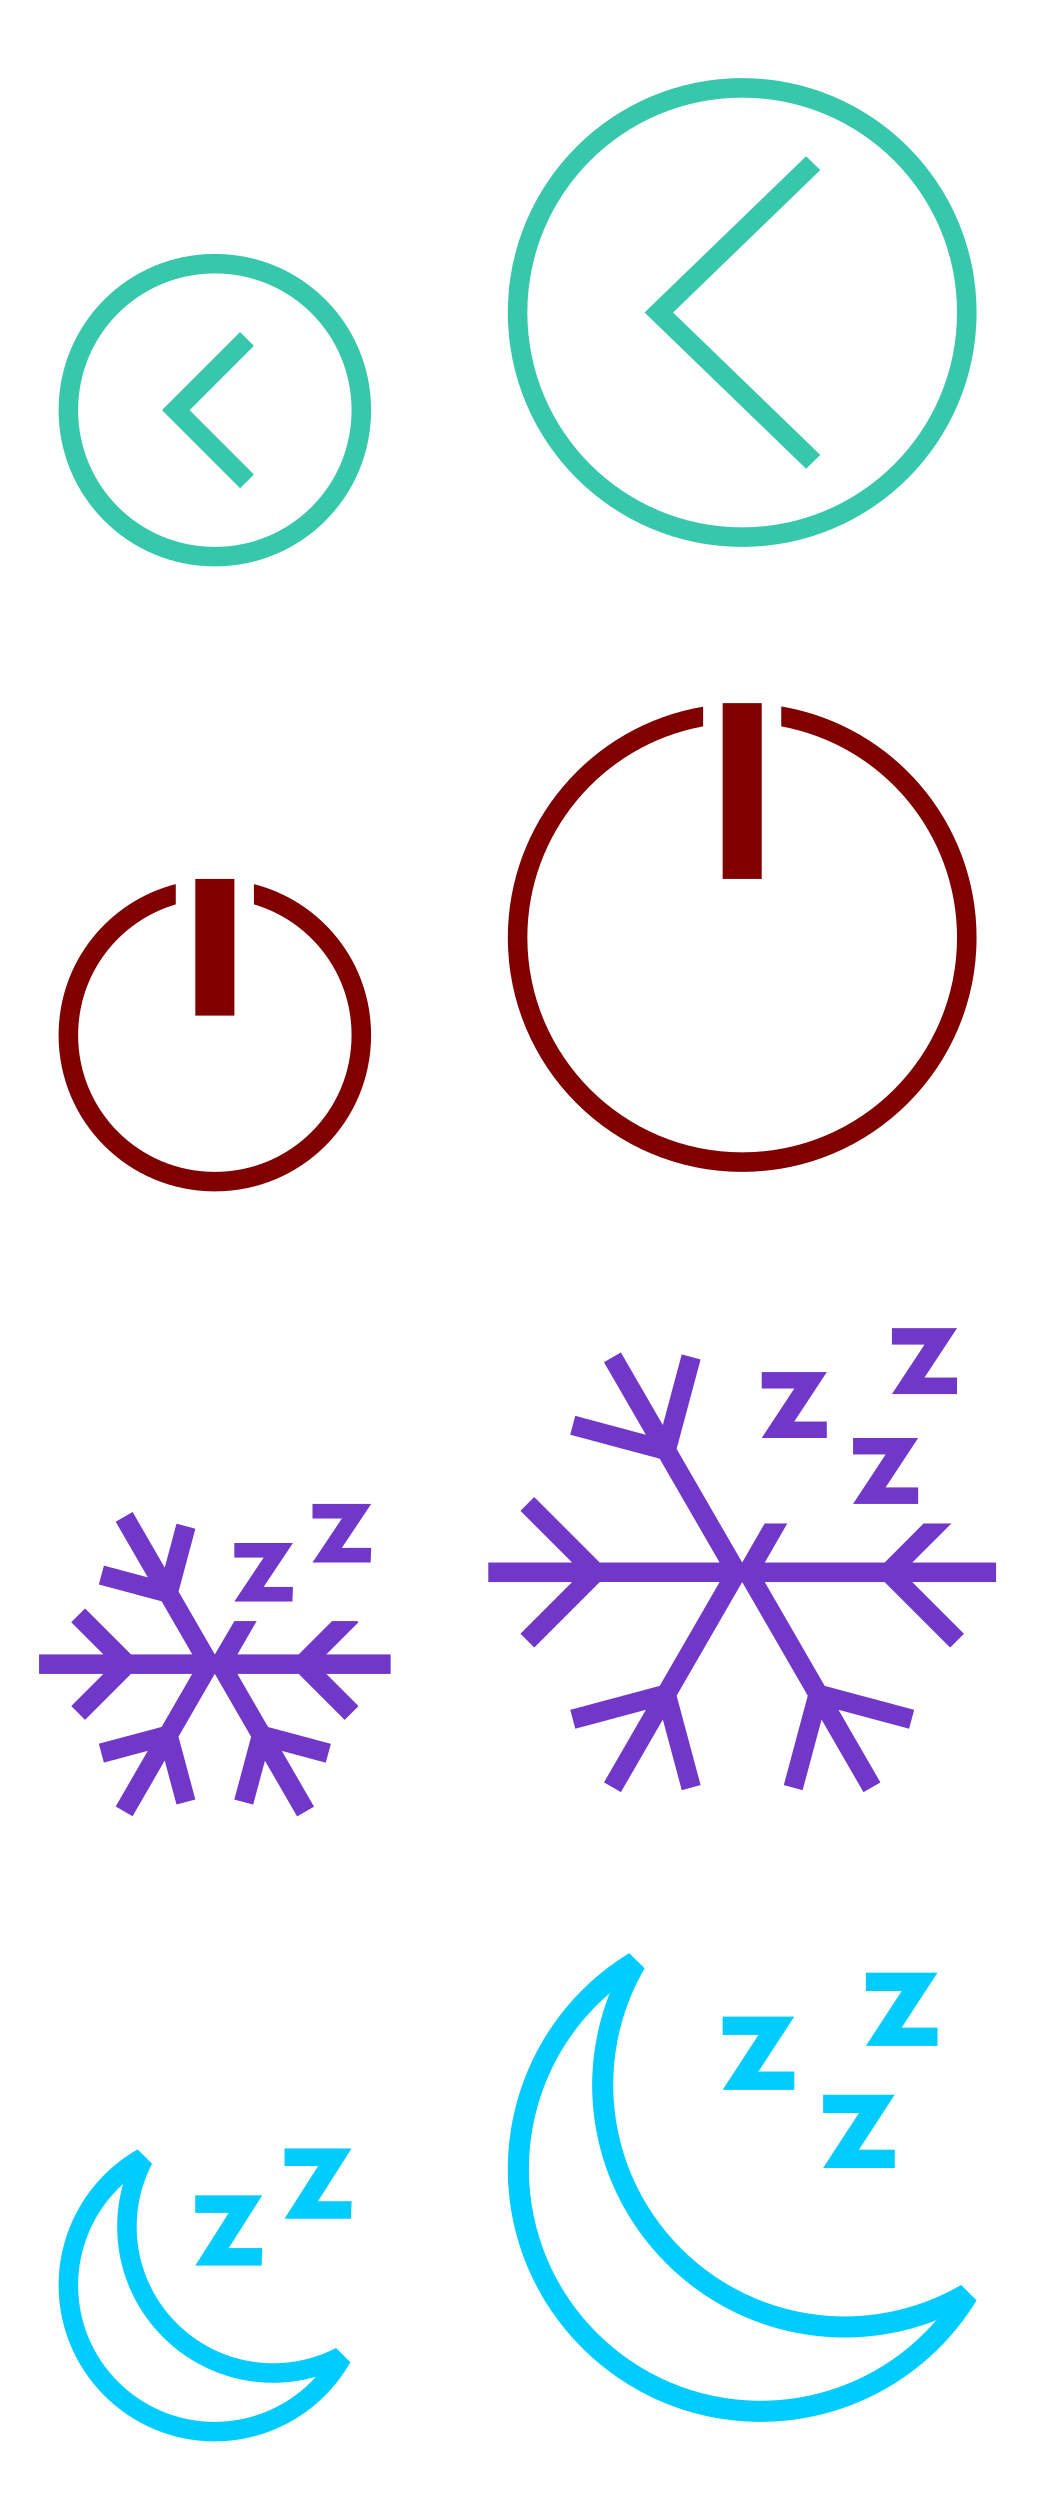
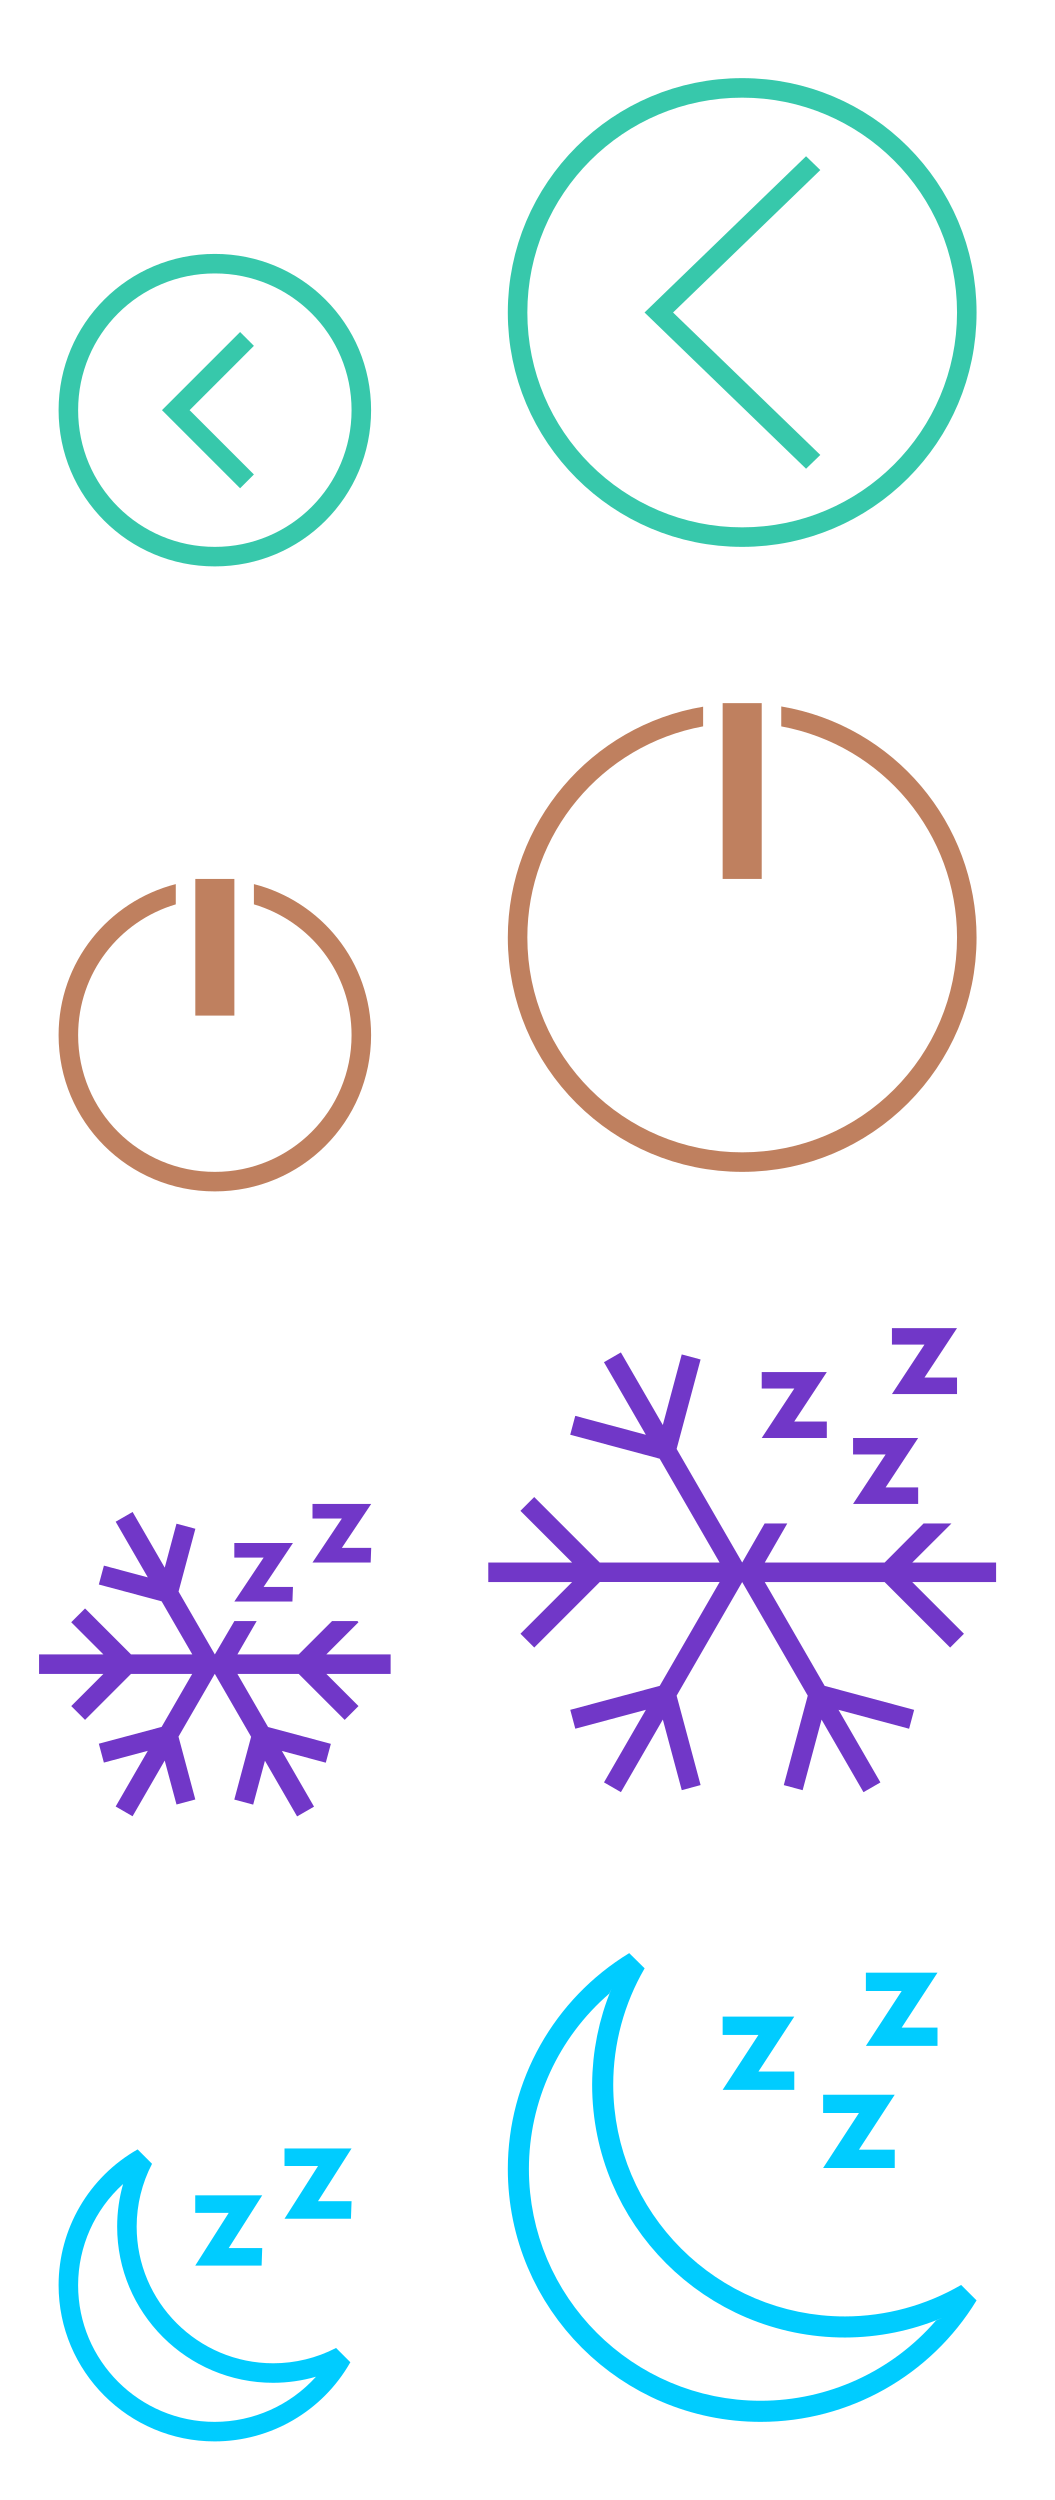
<svg xmlns="http://www.w3.org/2000/svg" version="1.1" id="svg2" viewBox="0 0 54 128">
  <defs id="defs3051">
    <style type="text/css" id="current-color-scheme">
      .ColorScheme-Text {
        color:#31363b;
      }
      .ColorScheme-Background {
        color:#eff0f1;
      }
      .ColorScheme-Highlight {
        color:#3daee9;
      }
      .ColorScheme-ViewText {
        color:#31363b;
      }
      .ColorScheme-ViewBackground {
        color:#fcfcfc;
      }
      .ColorScheme-ViewHover {
        color:#93cee9;
      }
      .ColorScheme-ViewFocus{
        color:#3daee9;
      }
      .ColorScheme-ButtonText {
        color:#31363b;
      }
      .ColorScheme-ButtonBackground {
        color:#eff0f1;
      }
      .ColorScheme-ButtonHover {
        color:#93cee9;
      }
      .ColorScheme-ButtonFocus{
        color:#3daee9;
      }
      </style>
  </defs>
  <g id="22-22-system-log-out">
    <path id="path7" class="ColorScheme-Text" d="m 11,13 c -4.432,0 -8,3.568 -8,8 0,4.432 3.568,8 8,8 4.432,0 8,-3.568 8,-8 0,-4.432 -3.568,-8 -8,-8 z m 0,1 c 3.878,0 7,3.122 7,7 0,3.878 -3.122,7 -7,7 -3.878,0 -7,-3.122 -7,-7 0,-3.878 3.122,-7 7,-7 z M 12.293,17 9,20.293 8.293,21 9,21.707 12.293,25 13,24.293 9.707,21 13,17.707 12.293,17 Z" style="fill:#37c8ab;fill-opacity:1;stroke:none" />
    <path id="path9" d="M 0,10 0,32 22,32 22,10 0,10 Z" style="opacity:1;fill:none" />
  </g>
  <g id="system-log-out">
    <path id="path12" class="ColorScheme-Text" d="M 38,4 A 12,12 0 0 0 26,16 12,12 0 0 0 38,28 12,12 0 0 0 50,16 12,12 0 0 0 38,4 Z m 0,1 A 11,11 0 0 1 49,16 11,11 0 0 1 38,27 11,11 0 0 1 27,16 11,11 0 0 1 38,5 Z M 41.27,8 33,16 41.27,24 42,23.293 34.461,16 42,8.707 41.27,8 Z" style="fill:#37c8ab;fill-opacity:1;stroke:none" />
    <path id="path14" d="M 22,0 22,32 54,32 54,0 22,0 Z" style="opacity:1;fill:none" />
  </g>
  <g transform="translate(54,96)" id="22-22-system-lock-screen">
-     <path id="path17" class="ColorScheme-Text" d="m 11,13 c -2.216,0 -4,1.784 -4,4 l 0,4 -2,0 0,1 0,7 1,0 10,0 1,0 0,-8 -1,0 -1,0 0,-4 c 0,-2.216 -1.784,-4 -4,-4 z m 0,1 c 1.662,0 3,1.561 3,3.5 L 14,21 8,21 8,17.5 C 8,15.561 9.338,14 11,14 Z m -5,8 10,0 0,6 -10,0 0,-6 z" style="fill:#ffff00;fill-opacity:1;stroke:none" />
+     <path id="path17" class="ColorScheme-Text" d="m 11,13 c -2.216,0 -4,1.784 -4,4 l 0,4 -2,0 0,1 0,7 1,0 10,0 1,0 0,-8 -1,0 -1,0 0,-4 c 0,-2.216 -1.784,-4 -4,-4 z m 0,1 c 1.662,0 3,1.561 3,3.5 L 14,21 8,21 8,17.5 C 8,15.561 9.338,14 11,14 Z m -5,8 10,0 0,6 -10,0 0,-6 z" style="fill:#bf805f;fill-opacity:1;stroke:none" />
    <path id="path19" d="M 0,10 0,32 22,32 22,10 0,10 Z" style="opacity:1;fill:none" />
  </g>
  <g transform="translate(54,96)" id="system-lock-screen">
-     <path id="path22" class="ColorScheme-Text" d="M 38,4 C 31.373,4 26,9.373 26,16 26,22.627 31.373,28 38,28 44.627,28 50,22.627 50,16 50,9.373 44.627,4 38,4 Z m 0,1 C 44.075,5 49,9.925 49,16 49,22.075 44.075,27 38,27 31.925,27 27,22.075 27,16 27,9.925 31.925,5 38,5 Z m 0,3 c -2.216,0 -4,1.784 -4,4 l 0,4 -2,0 0,1 0,7 1,0 10,0 1,0 0,-8 -1,0 -1,0 0,-4 C 42,9.784 40.216,8 38,8 Z m 0,1 c 1.662,0 3,1.561 3,3.5 l 0,3.5 -6,0 0,-3.5 C 35,10.561 36.338,9 38,9 Z m -5,8 10,0 0,6 -10,0 0,-6 z" style="fill:#ffff00;fill-opacity:1;stroke:none" />
+     <path id="path22" class="ColorScheme-Text" d="M 38,4 C 31.373,4 26,9.373 26,16 26,22.627 31.373,28 38,28 44.627,28 50,22.627 50,16 50,9.373 44.627,4 38,4 Z m 0,1 C 44.075,5 49,9.925 49,16 49,22.075 44.075,27 38,27 31.925,27 27,22.075 27,16 27,9.925 31.925,5 38,5 Z m 0,3 c -2.216,0 -4,1.784 -4,4 l 0,4 -2,0 0,1 0,7 1,0 10,0 1,0 0,-8 -1,0 -1,0 0,-4 C 42,9.784 40.216,8 38,8 Z m 0,1 c 1.662,0 3,1.561 3,3.5 l 0,3.5 -6,0 0,-3.5 C 35,10.561 36.338,9 38,9 Z m -5,8 10,0 0,6 -10,0 0,-6 z" style="fill:#bf805f;fill-opacity:1;stroke:none" />
    <path id="path24" d="M 22,0 22,32 54,32 54,0 22,0 Z" style="opacity:1;fill:none" />
  </g>
  <g transform="translate(54,64)" id="22-22-system-reboot">
    <path id="path27" class="ColorScheme-Text" d="m 11,13 c -1.442,0 -2.803,0.369 -3.969,1.031 l 0.719,0.688 0.062,0.062 2.75,2.781 0.719,-0.719 -2.5,-2.469 C 9.48,14.14 10.22,14 11,14 c 3.878,0 7,3.122 7,7 0,1.163 -0.284,2.256 -0.781,3.219 l 0.75,0.75 C 18.631,23.803 19,22.442 19,21 19,16.568 15.432,13 11,13 Z M 4.031,17.031 C 3.369,18.197 3,19.558 3,21 c 0,4.432 3.568,8 8,8 1.442,0 2.803,-0.369 3.969,-1.031 l -0.688,-0.688 -0.062,-0.062 L 11.438,24.438 10.75,25.156 13.219,27.625 C 12.52,27.86 11.78,28 11,28 7.122,28 4,24.878 4,21 4,19.837 4.284,18.744 4.781,17.781 l -0.75,-0.75 z" style="fill:#ff55dd;fill-opacity:1;stroke:none" />
    <path id="path29" d="M 0,10 0,32 22,32 22,10 0,10 Z" style="opacity:1;fill:none" />
  </g>
  <g transform="translate(54,64)" id="system-reboot">
    <path id="path32" class="ColorScheme-Text" d="M 38,4 A 12,12 0 0 0 31.916,5.672 L 37.293,11.051 38,10.34 33.596,5.936 A 11,11 0 0 1 38,5 11,11 0 0 1 49,16 11,11 0 0 1 47.596,21.352 l 0.732,0.729 A 12,12 0 0 0 50,16 12,12 0 0 0 38,4 Z M 27.672,9.916 A 12,12 0 0 0 26,16 12,12 0 0 0 38,28 12,12 0 0 0 44.084,26.328 L 38.707,20.949 38,21.656 42.406,26.061 A 11,11 0 0 1 38,27 11,11 0 0 1 27,16 11,11 0 0 1 28.404,10.648 L 27.672,9.916 Z" style="fill:#ff55dd;fill-opacity:1;stroke:none" />
    <path id="path34" d="M 22,0 22,32 54,32 54,0 22,0 Z" style="opacity:1;fill:none" />
  </g>
  <g transform="translate(112,32)" id="22-22-system-save-session">
    <path id="path37" class="ColorScheme-Text" d="m 3,13.004 0,0 0,1 0,15 1,0 15,0 0,-1 0,-11 0,-0.699 -0.007,0 0.007,-0.015 -3.293,-3.293 -0.008,0.015 0,-0.015 -0.699,0 -12,0 z M 4,14.005 l 3,0 0,4 0,1 8,0 0,-1 0,-4 0.293,0 2.707,2.707 0,0.293 0,11 -2,0 0,-7 -1,0 -8,0 -1,0 0,7 -2,0 0,-14 z m 4,0 3.9,0 0,4 -3.9,0 0,-4 z M 7,22.005 l 8,0 0,6 -8,0 0,-6 z" style="fill:#5f5fd3;fill-opacity:1;stroke:none" />
    <path id="path39" d="M 0,10 0,32 22,32 22,10 0,10 Z" style="opacity:1;fill:none" />
  </g>
  <g transform="translate(112,32)" id="system-save-session">
    <path id="path42" class="ColorScheme-Text" d="m 26,4 0,24 5,0 14,0 5,0 L 50,10 49,9 45,5 44,4 43,4 32,4 26,4 Z m 1,1 5,0 0,8 11,0 0,-8 0.586,0 L 49,10.414 49,27 l -4,0 0,-8 -14,0 0,8 -4,0 0,-22 z m 6,0 6,0 0,7 -6,0 0,-7 z m -1,15 12,0 0,7 -12,0 0,-7 z" style="fill:#5f5fd3;fill-opacity:1;stroke:none" />
    <path id="path44" d="M 22,0 22,32 54,32 54,0 22,0 Z" style="opacity:1;fill:none" />
  </g>
  <g transform="translate(0,32)" id="22-22-system-shutdown">
-     <path id="path47" class="ColorScheme-Text" d="m 10,13 0,7 2,0 0,-7 -2,0 z M 9,13.266 C 5.544,14.15 3,17.261 3,21 c 0,4.432 3.568,8 8,8 4.432,0 8,-3.568 8,-8 0,-3.739 -2.544,-6.85 -6,-7.734 l 0,1.037 c 2.895,0.857 5,3.517 5,6.697 0,3.878 -3.122,7 -7,7 -3.878,0 -7,-3.122 -7,-7 0,-3.18 2.105,-5.84 5,-6.697 l 0,-1.037 z" style="fill:#800000;fill-opacity:1;stroke:none" />
+     <path id="path47" class="ColorScheme-Text" d="m 10,13 0,7 2,0 0,-7 -2,0 z M 9,13.266 C 5.544,14.15 3,17.261 3,21 c 0,4.432 3.568,8 8,8 4.432,0 8,-3.568 8,-8 0,-3.739 -2.544,-6.85 -6,-7.734 l 0,1.037 c 2.895,0.857 5,3.517 5,6.697 0,3.878 -3.122,7 -7,7 -3.878,0 -7,-3.122 -7,-7 0,-3.18 2.105,-5.84 5,-6.697 l 0,-1.037 z" style="fill:#bf805f;fill-opacity:1;stroke:none" />
    <path id="path49" d="M 0,10 0,32 22,32 22,10 0,10 Z" style="opacity:1;fill:none" />
  </g>
  <g transform="translate(0,32)" id="system-shutdown">
-     <path id="path52" class="ColorScheme-Text" d="M 37,4 37,4.051 37,5.055 37,13 39,13 39,5.051 39,4.047 39,4 38,4 37,4 Z m 3,0.17 0,1.021 A 11,11 0 0 1 49,16 11,11 0 0 1 38,27 11,11 0 0 1 27,16 11,11 0 0 1 36,5.189 L 36,4.182 A 12,12 0 0 0 26,16 12,12 0 0 0 38,28 12,12 0 0 0 50,16 12,12 0 0 0 40,4.17 Z" style="fill:#800000;fill-opacity:1;stroke:none" />
+     <path id="path52" class="ColorScheme-Text" d="M 37,4 37,4.051 37,5.055 37,13 39,13 39,5.051 39,4.047 39,4 38,4 37,4 Z m 3,0.17 0,1.021 A 11,11 0 0 1 49,16 11,11 0 0 1 38,27 11,11 0 0 1 27,16 11,11 0 0 1 36,5.189 L 36,4.182 A 12,12 0 0 0 26,16 12,12 0 0 0 38,28 12,12 0 0 0 50,16 12,12 0 0 0 40,4.17 Z" style="fill:#bf805f;fill-opacity:1;stroke:none" />
    <path id="path54" d="M 22,0 22,32 54,32 54,0 22,0 Z" style="opacity:1;fill:none" />
  </g>
  <g transform="translate(0,64)" id="22-22-system-suspend-hibernate">
    <path id="path49-1" d="M 0,10 V 32 H 22 V 10 Z" style="opacity:1;fill:none" />
    <path id="path918-7" class="ColorScheme-Text" d="m 6.789,13.412 -0.867,0.5 1.646,2.85 -2.248,-0.602 -0.26,0.967 3.215,0.861 1.57,2.717 H 6.707 L 4.354,18.352 3.646,19.059 5.293,20.705 H 2 v 1 h 3.293 l -1.646,1.646 0.707,0.707 2.354,-2.354 h 3.133 l -1.566,2.713 -3.215,0.861 0.258,0.967 2.25,-0.604 -1.646,2.852 0.865,0.5 1.646,-2.852 0.604,2.25 L 10,28.133 9.139,24.916 10.994,21.705 H 11 l 1.857,3.219 -0.861,3.215 0.967,0.258 0.602,-2.248 L 15.211,29 16.078,28.5 14.432,25.648 16.68,26.25 l 0.26,-0.965 -3.215,-0.861 -1.57,-2.719 h 3.139 l 2.354,2.354 0.707,-0.707 -1.646,-1.646 H 20 v -1 H 16.707 L 18.354,19.059 18.303,19 H 17 l -1.707,1.705 H 12.156 L 13.141,19 H 12 l -0.998,1.703 H 11 l -0.004,-0.002 -1.854,-3.213 0.861,-3.215 -0.967,-0.26 -0.602,2.25 z M 17.503,15.25 H 19.006 L 18.978,16 H 16 l 1.503,-2.25 h -1.503 V 13 h 3.006 z m -4.005,2 h 1.502 l -0.028,0.75 H 11.997 L 13.498,15.75 H 11.997 V 15 H 15 Z" style="fill:#7137c8;fill-opacity:1;stroke:none" />
  </g>
  <g transform="translate(0,64)" id="system-suspend-hibernate">
    <path id="path891-3" class="ColorScheme-Text" d="m 31.789,5.244 -0.867,0.5 2.146,3.717 -3.615,-0.969 -0.258,0.967 4.58,1.227 3.068,5.316 h -6.137 l -3.354,-3.354 -0.707,0.707 2.646,2.646 H 25 v 1 h 4.293 l -2.646,2.646 0.707,0.707 3.354,-3.354 h 6.137 l -3.068,5.316 -4.58,1.227 0.258,0.967 3.615,-0.969 -2.146,3.717 0.867,0.5 2.146,-3.717 0.969,3.615 0.965,-0.26 L 34.643,22.819 38,17.002 l 3.357,5.816 -1.227,4.58 0.965,0.26 0.969,-3.615 2.146,3.717 0.867,-0.5 -2.146,-3.717 3.615,0.969 0.258,-0.967 -4.58,-1.227 -3.068,-5.316 h 6.137 l 3.354,3.354 0.707,-0.707 -2.646,-2.646 H 51 v -1 h -4.293 l 2.008,-2.002 h -1.428 l -1.994,2.002 H 39.156 L 40.31,14 h -1.16 l -1.15,2 -3.357,-5.814 1.227,-4.58 -0.965,-0.26 -0.969,3.615 z m 15.544,1.287 h 1.667 V 7.375 H 45.667 L 47.333,4.844 H 45.667 V 4 H 49 Z m -1.99,5.625 h 1.667 V 13 H 43.677 l 1.667,-2.531 H 43.677 V 9.625 h 3.333 z m -4.677,-3.375 h 1.667 V 9.625 H 39 L 40.667,7.094 H 39 V 6.25 h 3.333 z" style="fill:#7137c8;fill-opacity:1;stroke:none" />
    <path id="path64" d="M 22,0 22,32 54,32 54,0 22,0 Z" style="opacity:1;fill:none" />
  </g>
  <g transform="translate(0,96)" id="22-22-system-suspend">
    <path id="path69" d="M 0,10 V 32 H 21 V 10 Z" style="opacity:1;fill:none" />
    <path id="path893-3" class="ColorScheme-Text" d="M 7.046,14.049 A 7.995,8 0 0 0 3,21 a 7.995,8 0 0 0 7.995,8 7.995,8 0 0 0 6.937,-4.043 7.995,8 0 0 0 0.01,-0.006 L 17.204,24.213 a 6.996,7 0 0 1 -0.004,0.006 A 6.996,7 0 0 1 13.993,25 6.996,7 0 0 1 6.997,18 6.996,7 0 0 1 7.784,14.787 Z M 6.303,15.82 A 7.995,8 0 0 0 5.998,18 7.995,8 0 0 0 13.993,26 7.995,8 0 0 0 16.179,25.688 6.996,7 0 0 1 10.995,28 6.996,7 0 0 1 3.999,21 6.996,7 0 0 1 6.303,15.82 Z m 5.408,3.28 h 1.715 l -0.032,0.9 H 9.996 L 11.71,17.3 H 9.996 V 16.4 H 13.425 Z M 16.283,16.7 H 18 l -0.032,0.9 h -3.401 l 1.717,-2.7 h -1.717 v -0.9 h 3.433 z" style="fill:#00ccff;fill-opacity:1;stroke:none" />
  </g>
  <g transform="translate(0,96)" id="system-suspend">
    <path id="path902-3" class="ColorScheme-Text" d="M 32.216,4 C 28.362,6.347 26.007,10.532 26,15.046 26,22.2 31.798,28 38.951,28 c 4.515,-0.004 8.702,-2.362 11.049,-6.22 l -0.79,-0.791 c -1.804,1.051 -3.854,1.607 -5.942,1.613 -6.556,0 -11.871,-5.316 -11.871,-11.875 0.003,-2.09 0.558,-4.141 1.608,-5.948 z M 31.31,5.817 c -0.647,1.557 -0.984,3.225 -0.993,4.91 0,7.154 5.798,12.954 12.951,12.954 1.708,-0.004 3.398,-0.347 4.972,-1.008 l -0.318,0.139 c -2.253,2.606 -5.527,4.105 -8.971,4.107 -6.556,0 -11.871,-5.316 -11.871,-11.875 0.005,-3.447 1.507,-6.722 4.117,-8.973 z m 14.857,1.995 h 1.833 V 8.75 H 44.333 L 46.167,5.938 H 44.333 V 5 h 3.667 z m -2.189,6.25 H 45.811 V 15 h -3.667 l 1.833,-2.813 h -1.833 v -0.938 h 3.667 z m -5.145,-4 H 40.667 V 11 H 37 L 38.833,8.187 H 37 V 7.25 h 3.667 z" style="fill:#00ccff;fill-opacity:1;stroke:none" />
    <path id="path74" d="M 22,0 22,32 54,32 54,0 22,0 Z" style="opacity:1;fill:none" />
  </g>
  <g transform="translate(54,0)" id="22-22-system-switch-user">
    <path id="path890" class="ColorScheme-Text" d="m 11.398,12.388 c -1.989,0 -3.221,1.264 -3.398,2.799 v 1.018 L 5.849,14.685 5,15.348 7.547,17.337 8.396,18 9.245,17.337 11.792,15.348 10.943,14.685 9,16.205 v -1.018 c 0,-1.036 1.065,-1.799 2.398,-1.799 1.333,3.63e-4 2.621,0.764 2.602,1.799 V 16 h 1 v -0.813 c 0,-1.546 -1.613,-2.799 -3.602,-2.799 z M 14,17 c -1.105,0 -2,0.895 -2,2 0,1.105 0.895,2 2,2 1.105,0 2,-0.895 2,-2 0,-1.105 -0.895,-2 -2,-2 z M 8,19 A 2,2 0 0 0 6,21 2,2 0 0 0 8,23 2,2 0 0 0 10,21 2,2 0 0 0 8,19 Z m 6.016,3 c -1.519,0 -2.764,1.163 -2.979,2.672 C 11.62,25.334 12,26 12,27 v 0 h 2.016 1.812 0.602 c 0.393,-0.541 0.607,-1.199 0.607,-1.875 C 17.037,23.399 15.685,22 14.016,22 Z m -0.049,1 c 1.103,0 1.996,0.839 1.996,1.875 -4.5e-4,0.406 -0.141,0.801 -0.4,1.125 H 15.164 13.967 12.768 12.742 C 12.657,25.461 12.385,24.98 12,24.602 12.142,23.696 12.964,23 13.967,23 Z M 8,24 A 3,3.125 0 0 0 5,27.125 3,3.125 0 0 0 5.605,29 H 6.199 8 9.801 10.398 A 3,3.125 0 0 0 11,27.125 3,3.125 0 0 0 8,24 Z m 0,1 A 2,2.25 0 0 1 10,27.25 2,2.25 0 0 1 9.883,28 H 6.117 A 2,2.25 0 0 1 6,27.25 2,2.25 0 0 1 8,25 Z" style="fill:#ff6600;fill-opacity:1;stroke:none" />
    <path id="path79" d="M 0,10 0,32 22,32 22,10 0,10 Z" style="opacity:1;fill:none" />
  </g>
  <g transform="translate(54,0)" id="system-switch-user">
    <path id="path84" d="M 22,0 22,32 54,32 54,0 22,0 Z" style="opacity:1;fill:none" />
    <path id="path1011" transform="translate(-54)" class="ColorScheme-Text" d="m 94,8 c -1.286,0 -2.417,0.618 -3.148,1.561 0.329,0.112 0.646,0.251 0.945,0.418 C 92.345,9.381 93.125,9 94,9 c 1.657,0 3,1.343 3,3 0,1.399 -0.961,2.564 -2.256,2.896 6.21e-4,0.035 0.006,0.069 0.006,0.104 0,0.318 -0.032,0.628 -0.082,0.932 C 96.558,15.612 98,13.98 98,12 98,9.791 96.209,8 94,8 Z m -5,12 c -3.881,0 -7,2.69 -7,6.436 0.003,0.527 0.069,1.052 0.198,1.564 h 1.112 11.662 0.884 C 95.986,27.487 95.997,26.963 96,26.436 96,22.69 92.881,20 89,20 Z m 0.027,0.992 c 3.814,0 5.973,2.274 5.973,5.444 -0.001,0.174 -0.011,0.348 -0.029,0.521 H 83.029 C 83.011,26.784 83.002,26.61 83,26.436 83,23.266 85.18,20.992 88.973,20.992 Z m 6.224,-3.992 c -0.257,0 -0.509,0.016 -0.758,0.043 -0.126,0.384 -0.291,0.751 -0.493,1.098 0.41,-0.091 0.83,-0.138 1.251,-0.141 3.154,1e-6 5.711,2.462 5.711,5.5 -9e-4,0.167 -0.009,0.334 -0.026,0.5 h -4.53 c 0.109,0.321 0.203,0.649 0.27,0.986 L 101.809,25 c 0.124,-0.491 0.188,-0.995 0.191,-1.5 0,-3.59 -3.022,-6.5 -6.749,-6.5 z M 89,11 c -2.209,0 -4,1.791 -4,4 0,2.209 1.791,4 4,4 2.209,1e-6 4,-1.791 4,-4 0,-2.209 -1.791,-4 -4,-4 z m 0,1 c 1.657,0 3,1.343 3,3 0,1.657 -1.343,3 -3,3 -1.657,1e-6 -3,-1.343 -3,-3 0,-1.657 1.343,-3 3,-3 z m 3.027,-8.2 c -2.035,0 -3.684,1.645 -3.684,3.675 V 8.091 L 86.736,6.388 86.123,7.131 88.356,9.358 89,10 89.582,9.257 91.646,7.03 91.002,6.388 89.295,8.091 V 7.475 c 0,-1.45 1.279,-2.625 2.732,-2.625 1.453,0 1.973,0.519 1.973,1.969 h 1 C 95,4.719 93.883,3.839 92.027,3.8 Z" style="fill:#ff6600;fill-opacity:1;stroke:none" />
  </g>
  <g transform="translate(54,32)" id="22-22-system-users">
    <path id="path87" class="ColorScheme-Text" d="m 14,13 c -1.662,0 -3,1.338 -3,3 0,1.662 1.338,3 3,3 1.662,0 3,-1.338 3,-3 0,-1.662 -1.338,-3 -3,-3 z m -6,3 c -1.662,0 -3,1.338 -3,3 0,1.662 1.338,3 3,3 1.662,0 3,-1.338 3,-3 0,-1.662 -1.338,-3 -3,-3 z m 6,4 c -0.646,0 -1.256,0.134 -1.818,0.361 l 0.455,0.914 c 0.428,-0.161 0.878,-0.275 1.363,-0.275 2.216,0 4,1.784 4,4 l -3.5,0 0.5,1 4,0 0,-1 c 0,-2.77 -2.23,-5 -5,-5 z m -6,3 c -2.77,0 -5,2.23 -5,5 l 0,1 10,0 0,-1 c 0,-2.77 -2.23,-5 -5,-5 z m 0,1 c 2.216,0 4,1.784 4,4 l -8,0 c 0,-2.216 1.784,-4 4,-4 z" style="fill:#2a7fff;fill-opacity:1;stroke:none" />
    <path id="path89" d="M 0,10 0,32 22,32 22,10 0,10 Z" style="opacity:1;fill:none" />
  </g>
  <g transform="translate(54,32)" id="system-users">
    <path id="path92" class="ColorScheme-Text" d="M 42.5,4 A 4.5,4.5 0 0 0 38,8.5 4.5,4.5 0 0 0 42.5,13 4.5,4.5 0 0 0 47,8.5 4.5,4.5 0 0 0 42.5,4 Z m 0,1 A 3.5,3.5 0 0 1 46,8.5 3.5,3.5 0 0 1 42.5,12 3.5,3.5 0 0 1 39,8.5 3.5,3.5 0 0 1 42.5,5 Z m -9,4 C 31.015,9 29,11.015 29,13.5 29,15.985 31.015,18 33.5,18 35.985,18 38,15.985 38,13.5 38,11.015 35.985,9 33.5,9 Z m 0,1 A 3.5,3.5 0 0 1 37,13.5 3.5,3.5 0 0 1 33.5,17 3.5,3.5 0 0 1 30,13.5 3.5,3.5 0 0 1 33.5,10 Z m 9,4 c -0.883,0.003 -1.758,0.172 -2.586,0.5 -0.066,0.424 -0.174,0.84 -0.322,1.242 C 40.495,15.255 41.49,15.001 42.5,15 c 3.59,0 6.5,3.134 6.5,7 l -8.342,0 c 0.17,0.323 0.325,0.657 0.465,1 L 50,23 50,22 c 0,-4.418 -3.358,-8 -7.5,-8 z m -9,5 C 29.358,19 26,22.582 26,27 l 0,1 15,0 0,-1 c 0,-4.418 -3.358,-8 -7.5,-8 z m 0,1 c 3.59,0 6.5,3.134 6.5,7 l -13,0 c 0,-3.866 2.91,-7 6.5,-7 z" style="fill:#2a7fff;fill-opacity:1;stroke:none" />
    <path id="path94" d="M 22,0 22,32 54,32 54,0 22,0 Z" style="opacity:1;fill:none" />
  </g>
  <g transform="translate(0,-32)" id="22-22-system-search">
    <path id="path61" class="ColorScheme-Text" d="m 9,13 c -3.324,0 -6,2.676 -6,6 0,3.324 2.676,6 6,6 C 10.481,25 11.831,24.465 12.875,23.582 L 18.293,29 19,28.293 13.582,22.875 C 14.465,21.831 15,20.481 15,19 15,15.676 12.324,13 9,13 Z m 0,1 C 11.77,14 14,16.23 14,19 c 0,2.77 -2.23,5 -5,5 -2.77,0 -5,-2.23 -5,-5 0,-2.77 2.23,-5 5,-5 z" style="fill:#00ff00;fill-opacity:1;stroke:none" />
    <path id="path63" d="M 0,10 0,32 22,32 22,10 0,10 Z" style="opacity:1;fill:none" />
  </g>
  <g transform="translate(0,-32)" id="system-search">
    <path id="path66" class="ColorScheme-Text" d="m 35,4 a 9,9 0 0 0 -9,9 9,9 0 0 0 9,9 9,9 0 0 0 5.994,-2.299 L 49.293,28 50,27.293 41.699,18.992 A 9,9 0 0 0 44,13 9,9 0 0 0 35,4 Z m 0,1 a 8,8 0 0 1 8,8 8,8 0 0 1 -8,8 8,8 0 0 1 -8,-8 8,8 0 0 1 8,-8 z" style="fill:#00ff00;fill-opacity:1;stroke:none" />
    <path id="path68" d="M 22,0 22,32 54,32 54,0 22,0 Z" style="opacity:1;fill:none" />
  </g>
  <g transform="translate(108)" id="system-user-list">
    <path id="path110" class="ColorScheme-Text" d="m 45,9 c -0.589,0 -1.133,0.175 -1.594,0.469 0.043,0.464 0.007,0.923 -0.008,1.336 C 43.775,10.299 44.369,10.001 45,10 c 1.105,0 2,0.895 2,2 0,1.105 -0.895,2 -2,2 -1.041,-5.56e-4 -1.907,-0.799 -1.992,-1.836 -0.184,0.419 -0.465,0.77 -0.696,1.1 -10e-4,0.001 -0.003,0.003 -0.004,0.004 C 42.784,14.287 43.797,15 45,15 c 1.661,0 2.998,-1.338 2.998,-3 0,-1.662 -1.337,-3 -2.998,-3 z m -7,9 C 42.432,18 46,21.568 46,26 H 30 c 0,-4.432 3.568,-8 8,-8 z m 10e-6,-1 C 33.014,17 29,20.717 29,25.333 V 27 H 47 V 25.333 C 47,20.717 42.986,17 38,17 Z m 6.977,-1 c -1.262,4.88e-4 -2.396,0.479 -3.275,1.24 0.38,0.156 0.766,0.336 1.142,0.508 0.005,0.003 0.009,0.005 0.014,0.008 C 43.473,17.306 44.19,17 44.975,17 c 2.227,5e-5 4.023,2.338 4.023,4 h -2.729 c 0.196,0.339 0.302,0.648 0.449,1 H 50 v -1 c 0,-2.769 -2.24,-4.999 -5.021,-5 z M 38,6 c 2.209,0 4,1.791 4,4 0,2.209 -1.791,4 -4,4 -2.209,0 -4,-1.791 -4,-4 0,-2.209 1.791,-4 4,-4 z m 0,-1 c -2.761,0 -5,2.239 -5,5 0,2.761 2.239,5 5,5 2.351,0 4.323,-1.622 4.857,-3.808 C 42.95,10.81 43,10.411 43,10 43,7.239 40.761,5 38,5 Z M 31.023,16 c 1.262,4.88e-4 2.396,0.479 3.275,1.24 -0.404,0.163 -0.805,0.355 -1.156,0.516 C 32.527,17.306 31.81,17 31.025,17 c -2.227,5e-5 -4.023,2.338 -4.023,4 h 2.729 c -0.187,0.333 -0.318,0.69 -0.449,1 H 26 v -1 c 0,-2.769 2.24,-4.999 5.021,-5 z M 30.998,9 c 0.589,0 1.133,0.175 1.594,0.469 -0.048,0.46 -0.009,0.928 0.008,1.336 C 32.223,10.299 31.629,10.001 30.998,10 c -1.105,0 -2,0.895 -2,2 0,1.105 0.895,2 2,2 1.041,-5.56e-4 1.907,-0.799 1.992,-1.836 0.188,0.403 0.472,0.77 0.696,1.1 10e-4,0.001 0.003,0.003 0.004,0.004 C 33.214,14.287 32.201,15 30.998,15 29.337,15 28,13.662 28,12 28,10.338 29.337,9 30.998,9 Z" style="fill:#00aad4;fill-opacity:1;stroke:none" />
    <path id="path84-3" d="M 22,0 V 32 H 54 V 0 Z" style="opacity:1;fill:none" />
  </g>
  <g transform="translate(112,64)" id="system-user-prompt">
    <path id="path44-5" d="M 22,0 V 32 H 54 V 0 Z" style="opacity:1;fill:none" />
    <path id="path889" class="ColorScheme-Text" d="m 37,10.75 v 1.5 h 5 v -1.5 z m -4,0 v 1.5 h 3 v -1.5 z m -6,0 v 1.5 h 5 v -1.5 z M 26,9 h 24 v 5 H 26 Z M 25,8 v 7 H 51 V 8 Z m 1,10 h 24 v 5 H 26 Z m -1,-1 v 7 h 26 v -7 z m 3.5,2 C 27.672,19 27,19.672 27,20.5 27,21.328 27.672,22 28.5,22 29.328,22 30,21.328 30,20.5 30,19.672 29.328,19 28.5,19 Z m 4,0 C 31.672,19 31,19.672 31,20.5 31,21.328 31.672,22 32.5,22 33.328,22 34,21.328 34,20.5 34,19.672 33.328,19 32.5,19 Z m 4,0 C 35.672,19 35,19.672 35,20.5 35,21.328 35.672,22 36.5,22 37.328,22 38,21.328 38,20.5 38,19.672 37.328,19 36.5,19 Z m 4,0 C 39.672,19 39,19.672 39,20.5 39,21.328 39.672,22 40.5,22 41.328,22 42,21.328 42,20.5 42,19.672 41.328,19 40.5,19 Z" style="fill:#ff80b2;fill-opacity:1;stroke:none" />
  </g>
  <g transform="matrix(0.6875,0,0,0.6875,96.875,74)" id="22-22-system-user-prompt" style="stroke-width:1.455">
    <path id="path909-5" class="ColorScheme-Text" d="m 35.818,21.091 a 0.727,0.727 0 0 1 -0.727,0.727 0.727,0.727 0 0 1 -0.727,-0.727 0.727,0.727 0 0 1 0.727,-0.727 0.727,0.727 0 0 1 0.727,0.727 z m -2.182,0 a 0.727,0.727 0 0 1 -0.727,0.727 0.727,0.727 0 0 1 -0.727,-0.727 0.727,0.727 0 0 1 0.727,-0.727 0.727,0.727 0 0 1 0.727,0.727 z m -2.182,0 a 0.727,0.727 0 0 1 -0.727,0.727 0.727,0.727 0 0 1 -0.727,-0.727 0.727,0.727 0 0 1 0.727,-0.727 0.727,0.727 0 0 1 0.727,0.727 z m -2.182,0 a 0.727,0.727 0 0 1 -0.727,0.727 0.727,0.727 0 0 1 -0.727,-0.727 0.727,0.727 0 0 1 0.727,-0.727 0.727,0.727 0 0 1 0.727,0.727 z m 5.818,-10.909 H 38 v 1.455 h -2.909 z m -2.909,0 h 1.455 v 1.455 h -1.455 z m -4.364,0 h 2.909 v 1.455 h -2.909 z m -2.909,7.273 v 7.273 h 26.182 v -7.273 z m 1.455,1.455 h 23.273 v 4.364 H 26.364 Z M 24.909,7.273 V 14.545 H 51.091 V 7.273 Z M 26.364,8.727 h 23.273 v 4.364 H 26.364 Z" style="fill:#ff80b2;fill-opacity:1;stroke:none" />
    <path id="path44-5-7" d="M 22,0 V 32 H 54 V 0 Z" style="opacity:1;fill:none" />
  </g>
  <g transform="matrix(0.6875,0,0,0.6875,92.875,10)" id="22-22-system-user-list" style="stroke-width:1.455">
    <path id="path340-1-2" class="ColorScheme-Text" d="m 44.552,10.182 c -0.375,0 -0.72,0.104 -1.028,0.27 1.89e-4,0.002 -0.095,0.058 -0.095,0.06 0.115,1.453 -0.249,2.377 -0.665,3.099 0.396,0.564 1.048,0.935 1.788,0.935 1.026,0 1.886,-0.708 2.119,-1.662 0.041,-0.167 0.063,-0.341 0.063,-0.52 -1.4e-5,-1.205 -0.977,-2.182 -2.182,-2.182 z m -13.098,0 c 0.375,0 0.72,0.104 1.028,0.27 -1.89e-4,0.002 0.095,0.058 0.095,0.06 -0.115,1.453 0.249,2.377 0.665,3.099 -0.396,0.564 -1.048,0.935 -1.788,0.935 -1.026,0 -1.886,-0.708 -2.119,-1.662 -0.041,-0.167 -0.063,-0.341 -0.063,-0.52 1.4e-5,-1.205 0.977,-2.182 2.182,-2.182 z m -4.4e-5,5.818 c 1.226,0 2.302,0.566 2.96,1.477 -0.369,0.196 -0.745,0.436 -1.071,0.631 -0.358,-0.423 -1.025,-0.653 -1.889,-0.653 -1.309,0 -2.182,0.961 -2.182,2.909 h 1.818 l -0.727,1.455 h -2.545 l 1e-6,-2.21 c 10e-7,-2.093 1.622,-3.608 3.636,-3.608 z m 13.091,1.4e-5 c -1.226,0 -2.302,0.566 -2.96,1.477 0.369,0.196 0.745,0.436 1.071,0.631 0.358,-0.423 1.025,-0.653 1.889,-0.653 1.309,0 2.182,0.994 2.182,2.909 h -1.818 l 0.727,1.455 h 2.545 l 2e-6,-2.21 c 2e-6,-2.093 -1.622,-3.608 -3.636,-3.608 z M 38,18.909 c 2.909,0 5.818,1.455 5.818,5.818 H 32.182 c 0,-4.364 2.909,-5.818 5.818,-5.818 z m 0,-1.455 c -4.23,0 -7.261,2.974 -7.27,7.273 l -0.003,1.455 h 14.545 l -0.003,-1.455 C 45.261,20.406 42.23,17.455 38,17.455 Z m 7.5e-5,-11.636 c -2.812,0 -5.091,2.279 -5.091,5.091 0,2.812 2.279,5.091 5.091,5.091 2.394,0 4.401,-1.652 4.945,-3.878 0.095,-0.389 0.145,-0.795 0.145,-1.213 0,-2.812 -2.279,-5.091 -5.091,-5.091 z" style="fill:#00aad4;fill-opacity:1;stroke:none" />
    <path id="path84-3-7" d="M 22,0 V 32 H 54 V 0 Z" style="opacity:1;fill:none" />
  </g>
</svg>
